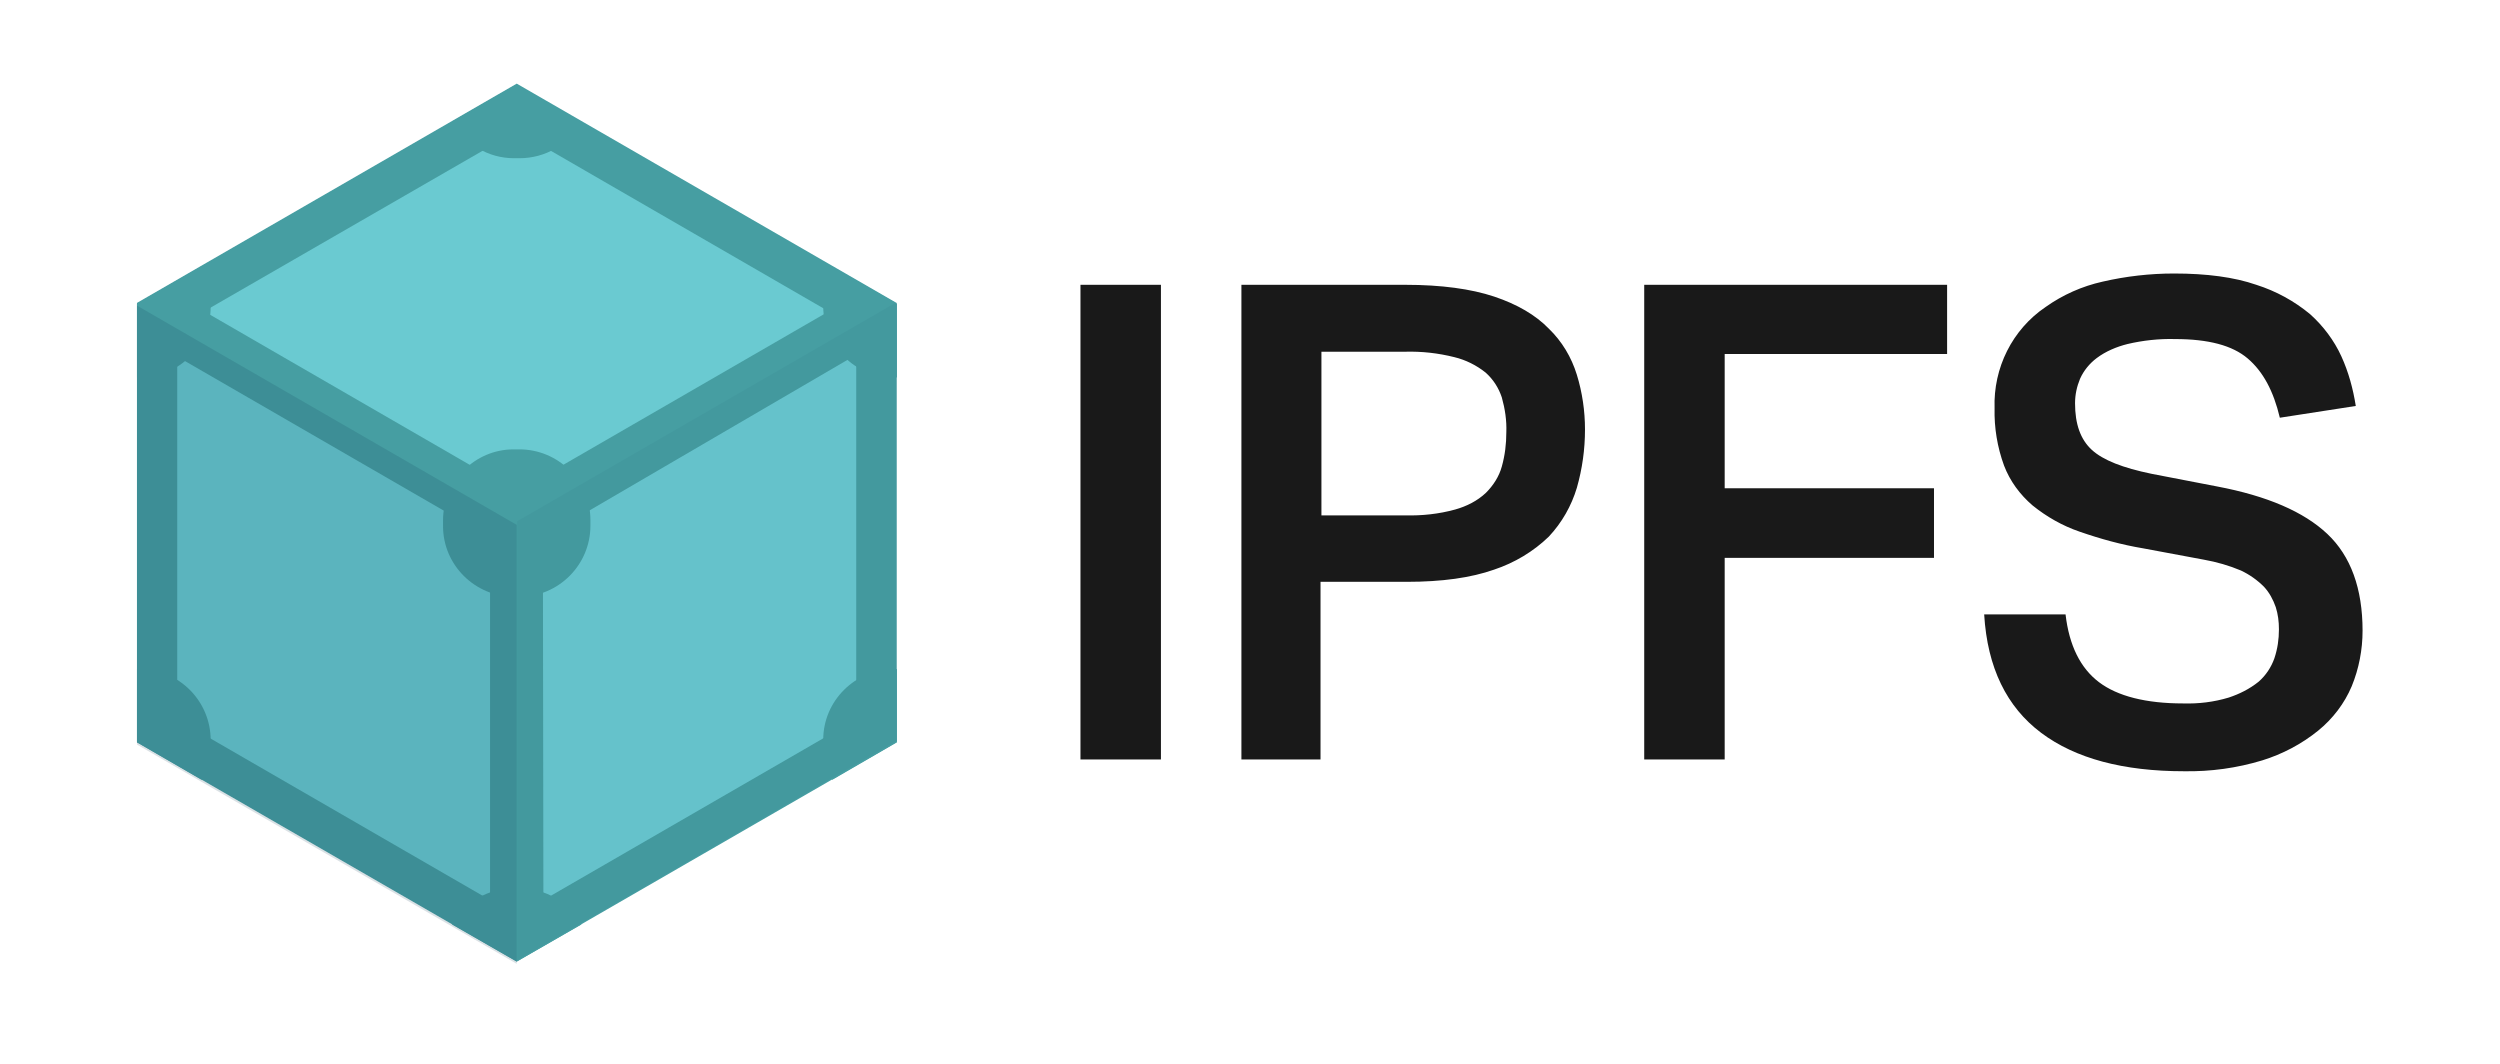
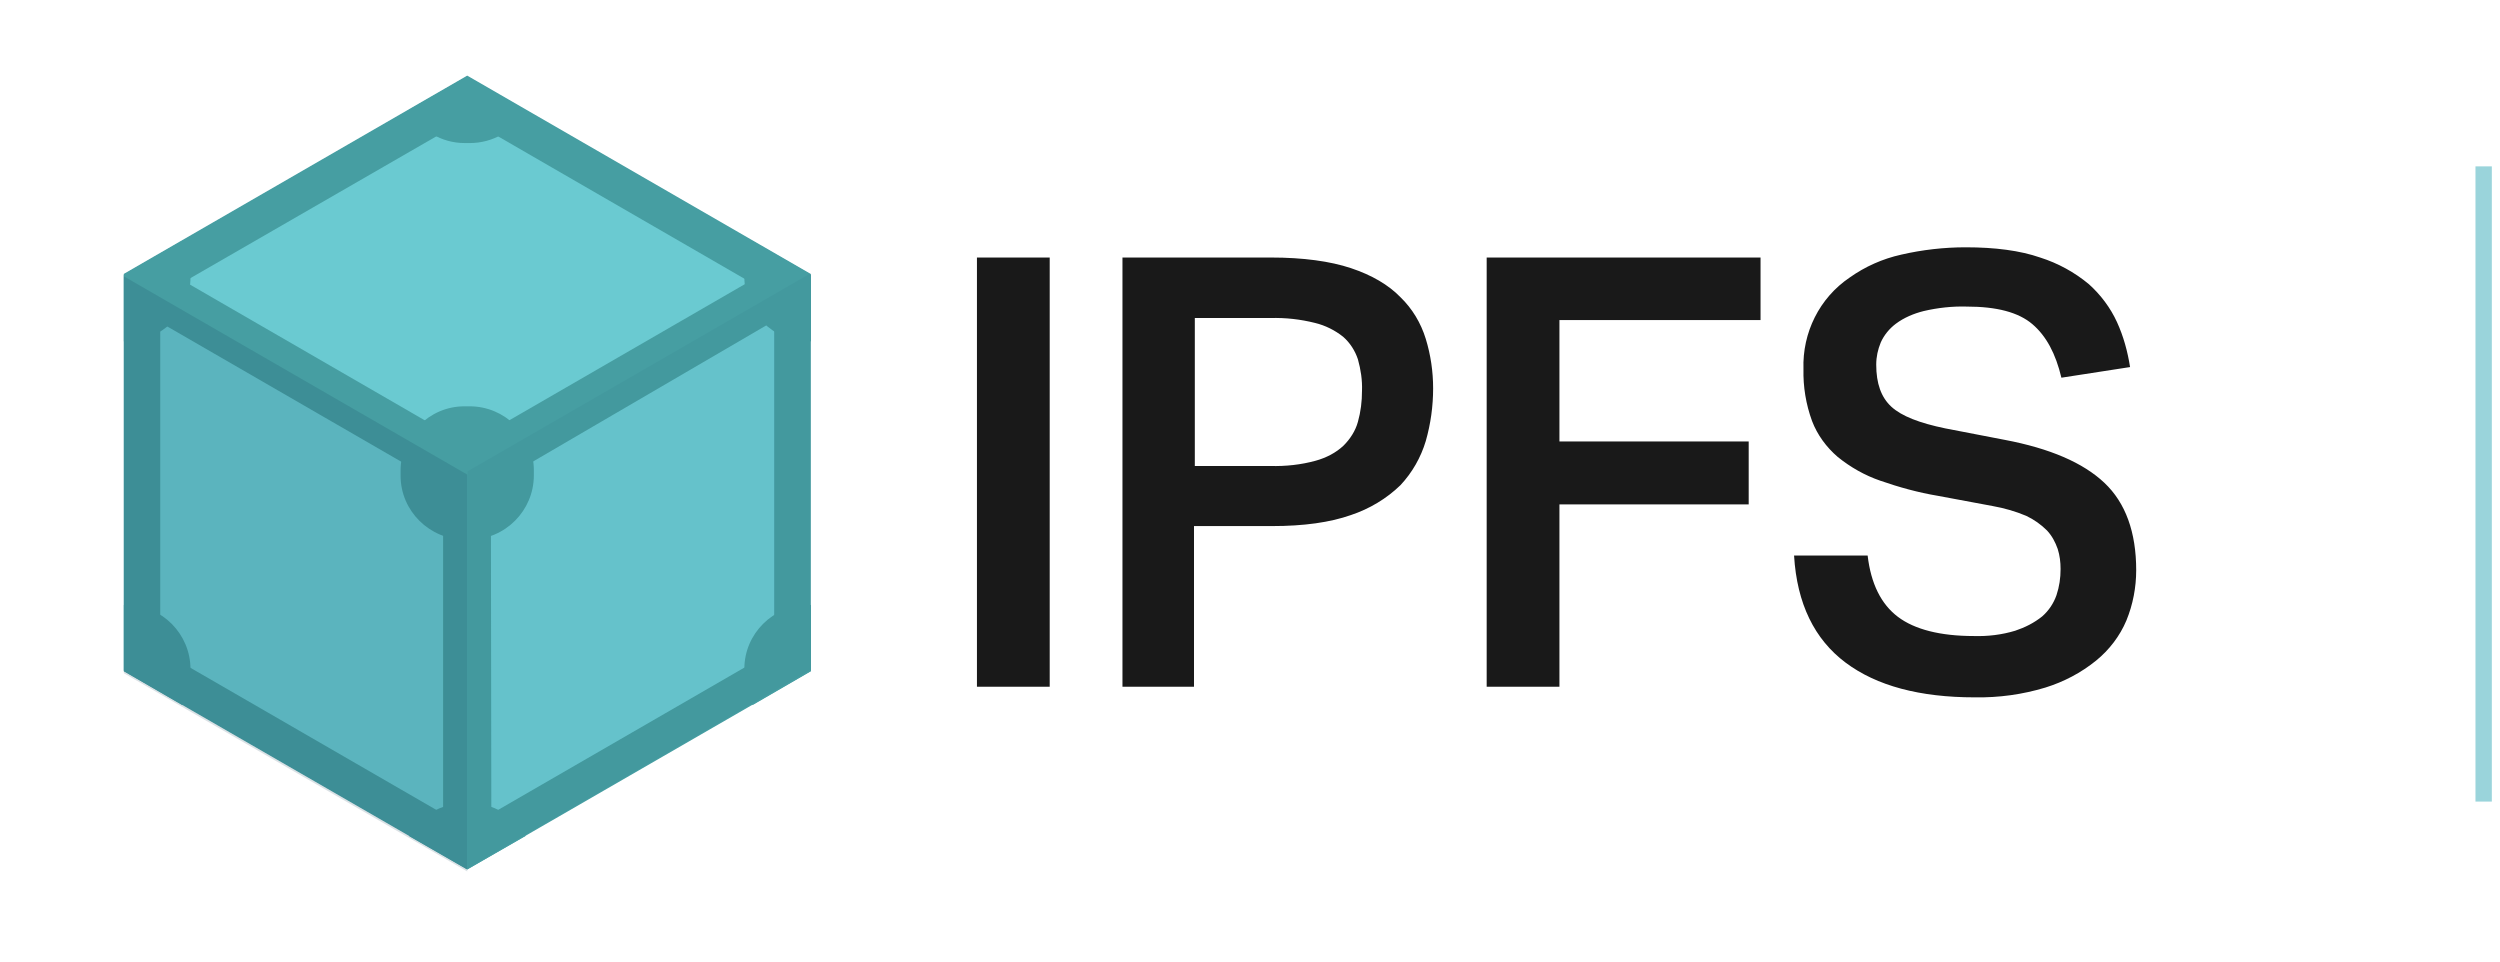
- <svg xmlns="http://www.w3.org/2000/svg" enable-background="new 0 0 553 235.3" viewBox="0 0 553 235.3">
-   <path d="m239 63h17.8v105h-17.8zm35.6 0h36.3c7.9 0 14.5.9 19.6 2.6s9.2 4.1 12.1 7.1c2.9 2.8 5 6.3 6.2 10.2s1.8 8 1.8 12.1c0 4.4-.6 8.7-1.8 12.9-1.2 4-3.3 7.7-6.2 10.8-3.4 3.3-7.6 5.8-12.1 7.3-5.1 1.8-11.5 2.7-19.3 2.7h-19.1v39.3h-17.5zm36.2 51c3.7.1 7.5-.3 11.1-1.3 2.5-.7 4.9-1.9 6.8-3.7 1.6-1.6 2.9-3.6 3.5-5.8.7-2.5 1-5 1-7.6.1-2.6-.3-5.2-1-7.7-.7-2.1-1.9-4-3.6-5.5-2-1.6-4.4-2.8-6.9-3.4-3.6-.9-7.2-1.3-10.9-1.2h-18.5v36.2zm119.9-51v15.3h-49.2v29.7h46.3v15.4h-46.3v44.6h-17.8v-105zm26.2 72.9c.8 6.9 3.3 11.9 7.4 15s10.4 4.7 18.6 4.7c3.4.1 6.8-.3 10.1-1.3 2.4-.8 4.6-1.9 6.6-3.5 1.6-1.4 2.8-3.2 3.5-5.2.7-2.1 1-4.2 1-6.4 0-1.7-.2-3.3-.7-4.9-.6-1.7-1.4-3.2-2.6-4.5-1.5-1.5-3.2-2.7-5.1-3.6-2.6-1.1-5.4-1.9-8.2-2.4l-13.4-2.5c-4.8-.8-9.5-2.1-14.1-3.7-3.8-1.3-7.3-3.3-10.4-5.8-2.8-2.4-5-5.4-6.3-8.8-1.5-4.1-2.2-8.4-2.1-12.7-.3-8.9 3.9-17.4 11.3-22.4 3.8-2.7 8.1-4.6 12.6-5.6 5.2-1.2 10.5-1.8 15.8-1.8 7.2 0 13.3.8 18.2 2.5 4.4 1.4 8.4 3.6 11.9 6.5 2.9 2.6 5.3 5.8 6.9 9.3s2.6 7.2 3.2 11l-16.8 2.6c-1.4-5.9-3.7-10.2-7.1-13.1s-8.7-4.3-16.1-4.3c-3.5-.1-7.1.3-10.5 1.1-2.4.6-4.8 1.6-6.8 3.1-1.6 1.2-2.9 2.8-3.7 4.6-.7 1.7-1.1 3.5-1.1 5.4 0 4.6 1.2 8 3.7 10.3s6.9 4 13.2 5.3l14.5 2.8c11.1 2.1 19.2 5.6 24.4 10.5s7.8 12.1 7.8 21.4c0 4.2-.8 8.4-2.4 12.3-1.6 3.8-4.2 7.2-7.4 9.8-3.7 3-7.9 5.2-12.4 6.6-5.6 1.7-11.4 2.5-17.3 2.4-13.4 0-24-2.8-31.6-8.5s-11.9-14.4-12.6-26.2z" fill="#191919" />
-   <path d="m30.3 164 84 48.5 84-48.5v-97l-84-48.5-84 48.5z" fill="#469ea2" />
-   <path d="m105.7 30.1-61 35.2c.1 1.1.1 2.2 0 3.3l60.9 35.2c5.1-3.8 12.2-3.8 17.3 0l60.9-35.2c-.1-1.1-.1-2.2 0-3.3l-60.8-35.2c-5.1 3.8-12.2 3.8-17.3 0zm84 48.2-61 35.6c.7 6.3-2.8 12.4-8.6 15l.1 70c1 .4 1.9 1 2.8 1.6l60.9-35.2c-.7-6.3 2.8-12.4 8.6-15v-70.4c-1-.5-1.9-1-2.8-1.6zm-150.8.4c-.9.6-1.8 1.2-2.8 1.6v70.4c5.9 2.5 9.4 8.6 8.6 15l60.9 35.2c.9-.6 1.8-1.2 2.8-1.6v-70.4c-5.9-2.5-9.4-8.6-8.6-15 0 0-60.9-35.2-60.9-35.2z" fill="#6acad1" />
-   <path d="m114.3 29 75.1 43.4v86.7l-75.1 43.4-75.1-43.4v-86.8zm0-10.3-84 48.5v97l84 48.5 84-48.5v-97s-84-48.5-84-48.5z" fill="#469ea2" />
-   <path d="m114.9 132h-1.2c-8.6 0-15.7-7-15.7-15.6v-.1-1.2c0-8.6 7-15.7 15.6-15.7h.1 1.2c8.6 0 15.7 7 15.7 15.6v.1 1.2c0 8.6-7 15.7-15.7 15.7zm0 64.5h-1.2c-5.7 0-10.9 3-13.7 8l14.3 8.2 14.3-8.2c-2.8-5-8-8-13.7-8zm83.5-48.5h-.6c-8.6 0-15.7 7-15.7 15.6v.1 1.2c0 2.7.7 5.3 2 7.6l14.3-8.3zm-14.3-89c-1.3 2.3-2 4.9-2 7.6v1.2c0 8.6 7 15.7 15.6 15.7h.1.6v-16.3zm-69.8-40.3-14.3 8.2c2.8 5 8 8.1 13.7 8.1h1.2c5.7 0 10.9-3 13.7-8zm-69.7 40.2-14.3 8.3v16.3h.6c8.6 0 15.7-7 15.7-15.6v-.1-1.2c0-2.7-.7-5.3-2-7.7zm-13.7 89.1h-.6v16.2l14.3 8.3c1.3-2.3 2-4.9 2-7.6v-1.2c0-8.6-7-15.7-15.7-15.7z" fill="#469ea2" />
-   <g fill="#083b54">
-     <path d="m114.3 213.2v-97.1l-84-48.5v97.1z" fill-opacity=".15" />
-     <path d="m198.4 163.8v-97l-84 48.5v97.1z" fill-opacity=".05" />
+ <svg xmlns="http://www.w3.org/2000/svg" version="1.1" id="Layer_1" x="0px" y="0px" viewBox="0 0 611.6 235.3" style="enable-background:new 0 0 611.6 235.3;" xml:space="preserve">
+   <style type="text/css">
+ 	.st0{fill:#191919;}
+ 	.st1{fill:#469EA2;}
+ 	.st2{fill:#6ACAD1;}
+ 	.st3{fill:#083B54;fill-opacity:0.15;}
+ 	.st4{fill:#083B54;fill-opacity:5.000000e-02;}
+ 	.st5{fill:none;stroke:#9AD4DB;stroke-width:4;stroke-miterlimit:10;}
+ </style>
+   <path class="st0" d="M239,63h17.8v105H239L239,63z M274.6,63h36.3c7.9,0,14.5,0.9,19.6,2.6s9.2,4.1,12.1,7.1c2.9,2.8,5,6.3,6.2,10.2  s1.8,8,1.8,12.1c0,4.4-0.6,8.7-1.8,12.9c-1.2,4-3.3,7.7-6.2,10.8c-3.4,3.3-7.6,5.8-12.1,7.3c-5.1,1.8-11.5,2.7-19.3,2.7h-19.1V168  h-17.5V63z M310.8,114c3.7,0.1,7.5-0.3,11.1-1.3c2.5-0.7,4.9-1.9,6.8-3.7c1.6-1.6,2.9-3.6,3.5-5.8c0.7-2.5,1-5,1-7.6  c0.1-2.6-0.3-5.2-1-7.7c-0.7-2.1-1.9-4-3.6-5.5c-2-1.6-4.4-2.8-6.9-3.4c-3.6-0.9-7.2-1.3-10.9-1.2h-18.5V114H310.8z M430.7,63v15.3  h-49.2V108h46.3v15.4h-46.3V168h-17.8V63H430.7z M456.9,135.9c0.8,6.9,3.3,11.9,7.4,15s10.4,4.7,18.6,4.7c3.4,0.1,6.8-0.3,10.1-1.3  c2.4-0.8,4.6-1.9,6.6-3.5c1.6-1.4,2.8-3.2,3.5-5.2c0.7-2.1,1-4.2,1-6.4c0-1.7-0.2-3.3-0.7-4.9c-0.6-1.7-1.4-3.2-2.6-4.5  c-1.5-1.5-3.2-2.7-5.1-3.6c-2.6-1.1-5.4-1.9-8.2-2.4l-13.4-2.5c-4.8-0.8-9.5-2.1-14.1-3.7c-3.8-1.3-7.3-3.3-10.4-5.8  c-2.8-2.4-5-5.4-6.3-8.8c-1.5-4.1-2.2-8.4-2.1-12.7c-0.3-8.9,3.9-17.4,11.3-22.4c3.8-2.7,8.1-4.6,12.6-5.6  c5.2-1.2,10.5-1.8,15.8-1.8c7.2,0,13.3,0.8,18.2,2.5c4.4,1.4,8.4,3.6,11.9,6.5c2.9,2.6,5.3,5.8,6.9,9.3s2.6,7.2,3.2,11l-16.8,2.6  c-1.4-5.9-3.7-10.2-7.1-13.1s-8.7-4.3-16.1-4.3c-3.5-0.1-7.1,0.3-10.5,1.1c-2.4,0.6-4.8,1.6-6.8,3.1c-1.6,1.2-2.9,2.8-3.7,4.6  c-0.7,1.7-1.1,3.5-1.1,5.4c0,4.6,1.2,8,3.7,10.3s6.9,4,13.2,5.3l14.5,2.8c11.1,2.1,19.2,5.6,24.4,10.5c5.2,4.9,7.8,12.1,7.8,21.4  c0,4.2-0.8,8.4-2.4,12.3c-1.6,3.8-4.2,7.2-7.4,9.8c-3.7,3-7.9,5.2-12.4,6.6c-5.6,1.7-11.4,2.5-17.3,2.4c-13.4,0-24-2.8-31.6-8.5  s-11.9-14.4-12.6-26.2L456.9,135.9z" />
+   <path class="st1" d="M30.3,164l84,48.5l84-48.5V67l-84-48.5L30.3,67L30.3,164z" />
+   <path class="st2" d="M105.7,30.1l-61,35.2c0.1,1.1,0.1,2.2,0,3.3l60.9,35.2c5.1-3.8,12.2-3.8,17.3,0l60.9-35.2  c-0.1-1.1-0.1-2.2,0-3.3L123,30.1C117.9,33.9,110.8,33.9,105.7,30.1L105.7,30.1z M189.7,78.3l-61,35.6c0.7,6.3-2.8,12.4-8.6,15  l0.1,70c1,0.4,1.9,1,2.8,1.6l60.9-35.2c-0.7-6.3,2.8-12.4,8.6-15V79.9C191.5,79.4,190.6,78.9,189.7,78.3z M38.9,78.7  c-0.9,0.6-1.8,1.2-2.8,1.6v70.4c5.9,2.5,9.4,8.6,8.6,15l60.9,35.2c0.9-0.6,1.8-1.2,2.8-1.6v-70.4c-5.9-2.5-9.4-8.6-8.6-15  C99.8,113.9,38.9,78.7,38.9,78.7z" />
+   <path class="st1" d="M114.3,29l75.1,43.4v86.7l-75.1,43.4l-75.1-43.4V72.3L114.3,29z M114.3,18.7l-84,48.5v97l84,48.5l84-48.5v-97  C198.3,67.2,114.3,18.7,114.3,18.7z" />
+   <path class="st1" d="M114.9,132h-1.2c-8.6,0-15.7-7-15.7-15.6v-0.1v-1.2c0-8.6,7-15.7,15.6-15.7h0.1h1.2c8.6,0,15.7,7,15.7,15.6v0.1  v1.2C130.6,124.9,123.6,132,114.9,132z M114.9,196.5h-1.2c-5.7,0-10.9,3-13.7,8l14.3,8.2l14.3-8.2  C125.8,199.5,120.6,196.5,114.9,196.5z M198.4,148h-0.6c-8.6,0-15.7,7-15.7,15.6v0.1v1.2c0,2.7,0.7,5.3,2,7.6l14.3-8.3V148z   M184.1,59c-1.3,2.3-2,4.9-2,7.6v1.2c0,8.6,7,15.7,15.6,15.7h0.1h0.6V67.2L184.1,59z M114.3,18.7L100,26.9c2.8,5,8,8.1,13.7,8.1h1.2  c5.7,0,10.9-3,13.7-8L114.3,18.7z M44.6,58.9l-14.3,8.3v16.3h0.6c8.6,0,15.7-7,15.7-15.6v-0.1v-1.2C46.6,63.9,45.9,61.3,44.6,58.9z   M30.9,148h-0.6v16.2l14.3,8.3c1.3-2.3,2-4.9,2-7.6v-1.2C46.6,155.1,39.6,148,30.9,148z" />
+   <g>
+     <path class="st3" d="M114.3,213.2v-97.1l-84-48.5v97.1L114.3,213.2z" />
+     <path class="st4" d="M198.4,163.8v-97l-84,48.5v97.1L198.4,163.8z" />
  </g>
+   <line class="st5" x1="607.6" y1="40.7" x2="607.6" y2="196.1" />
</svg>
